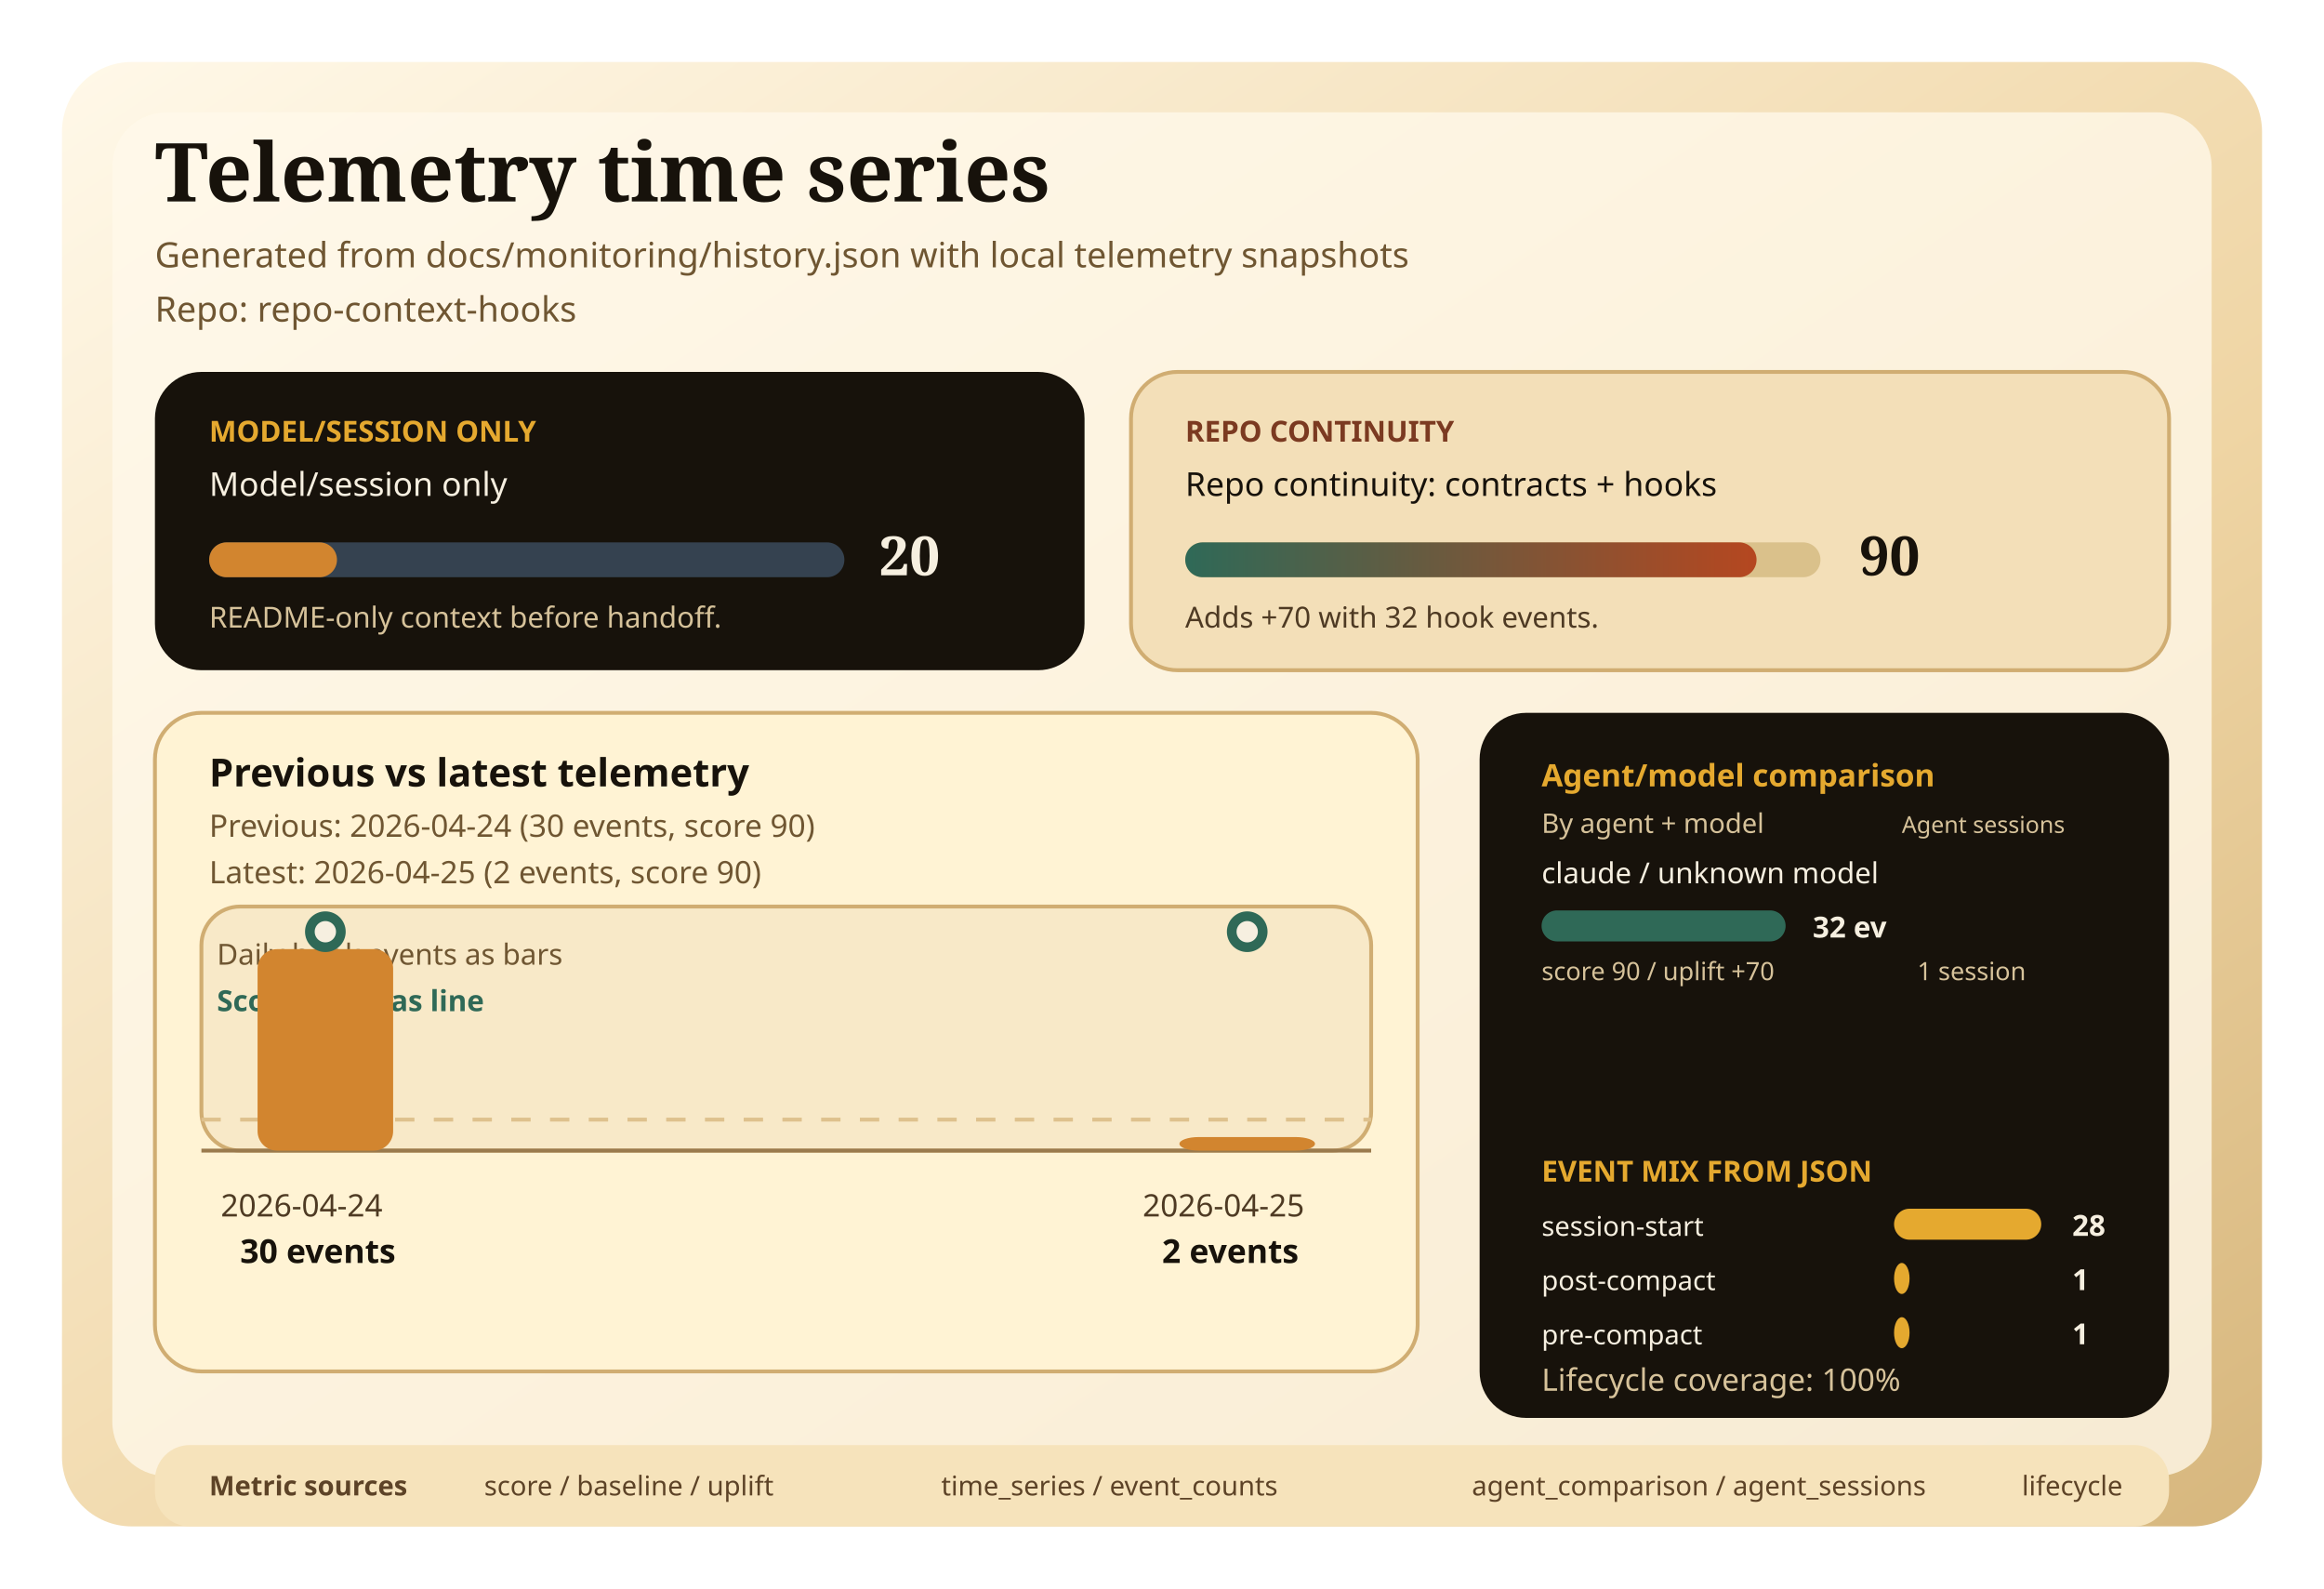
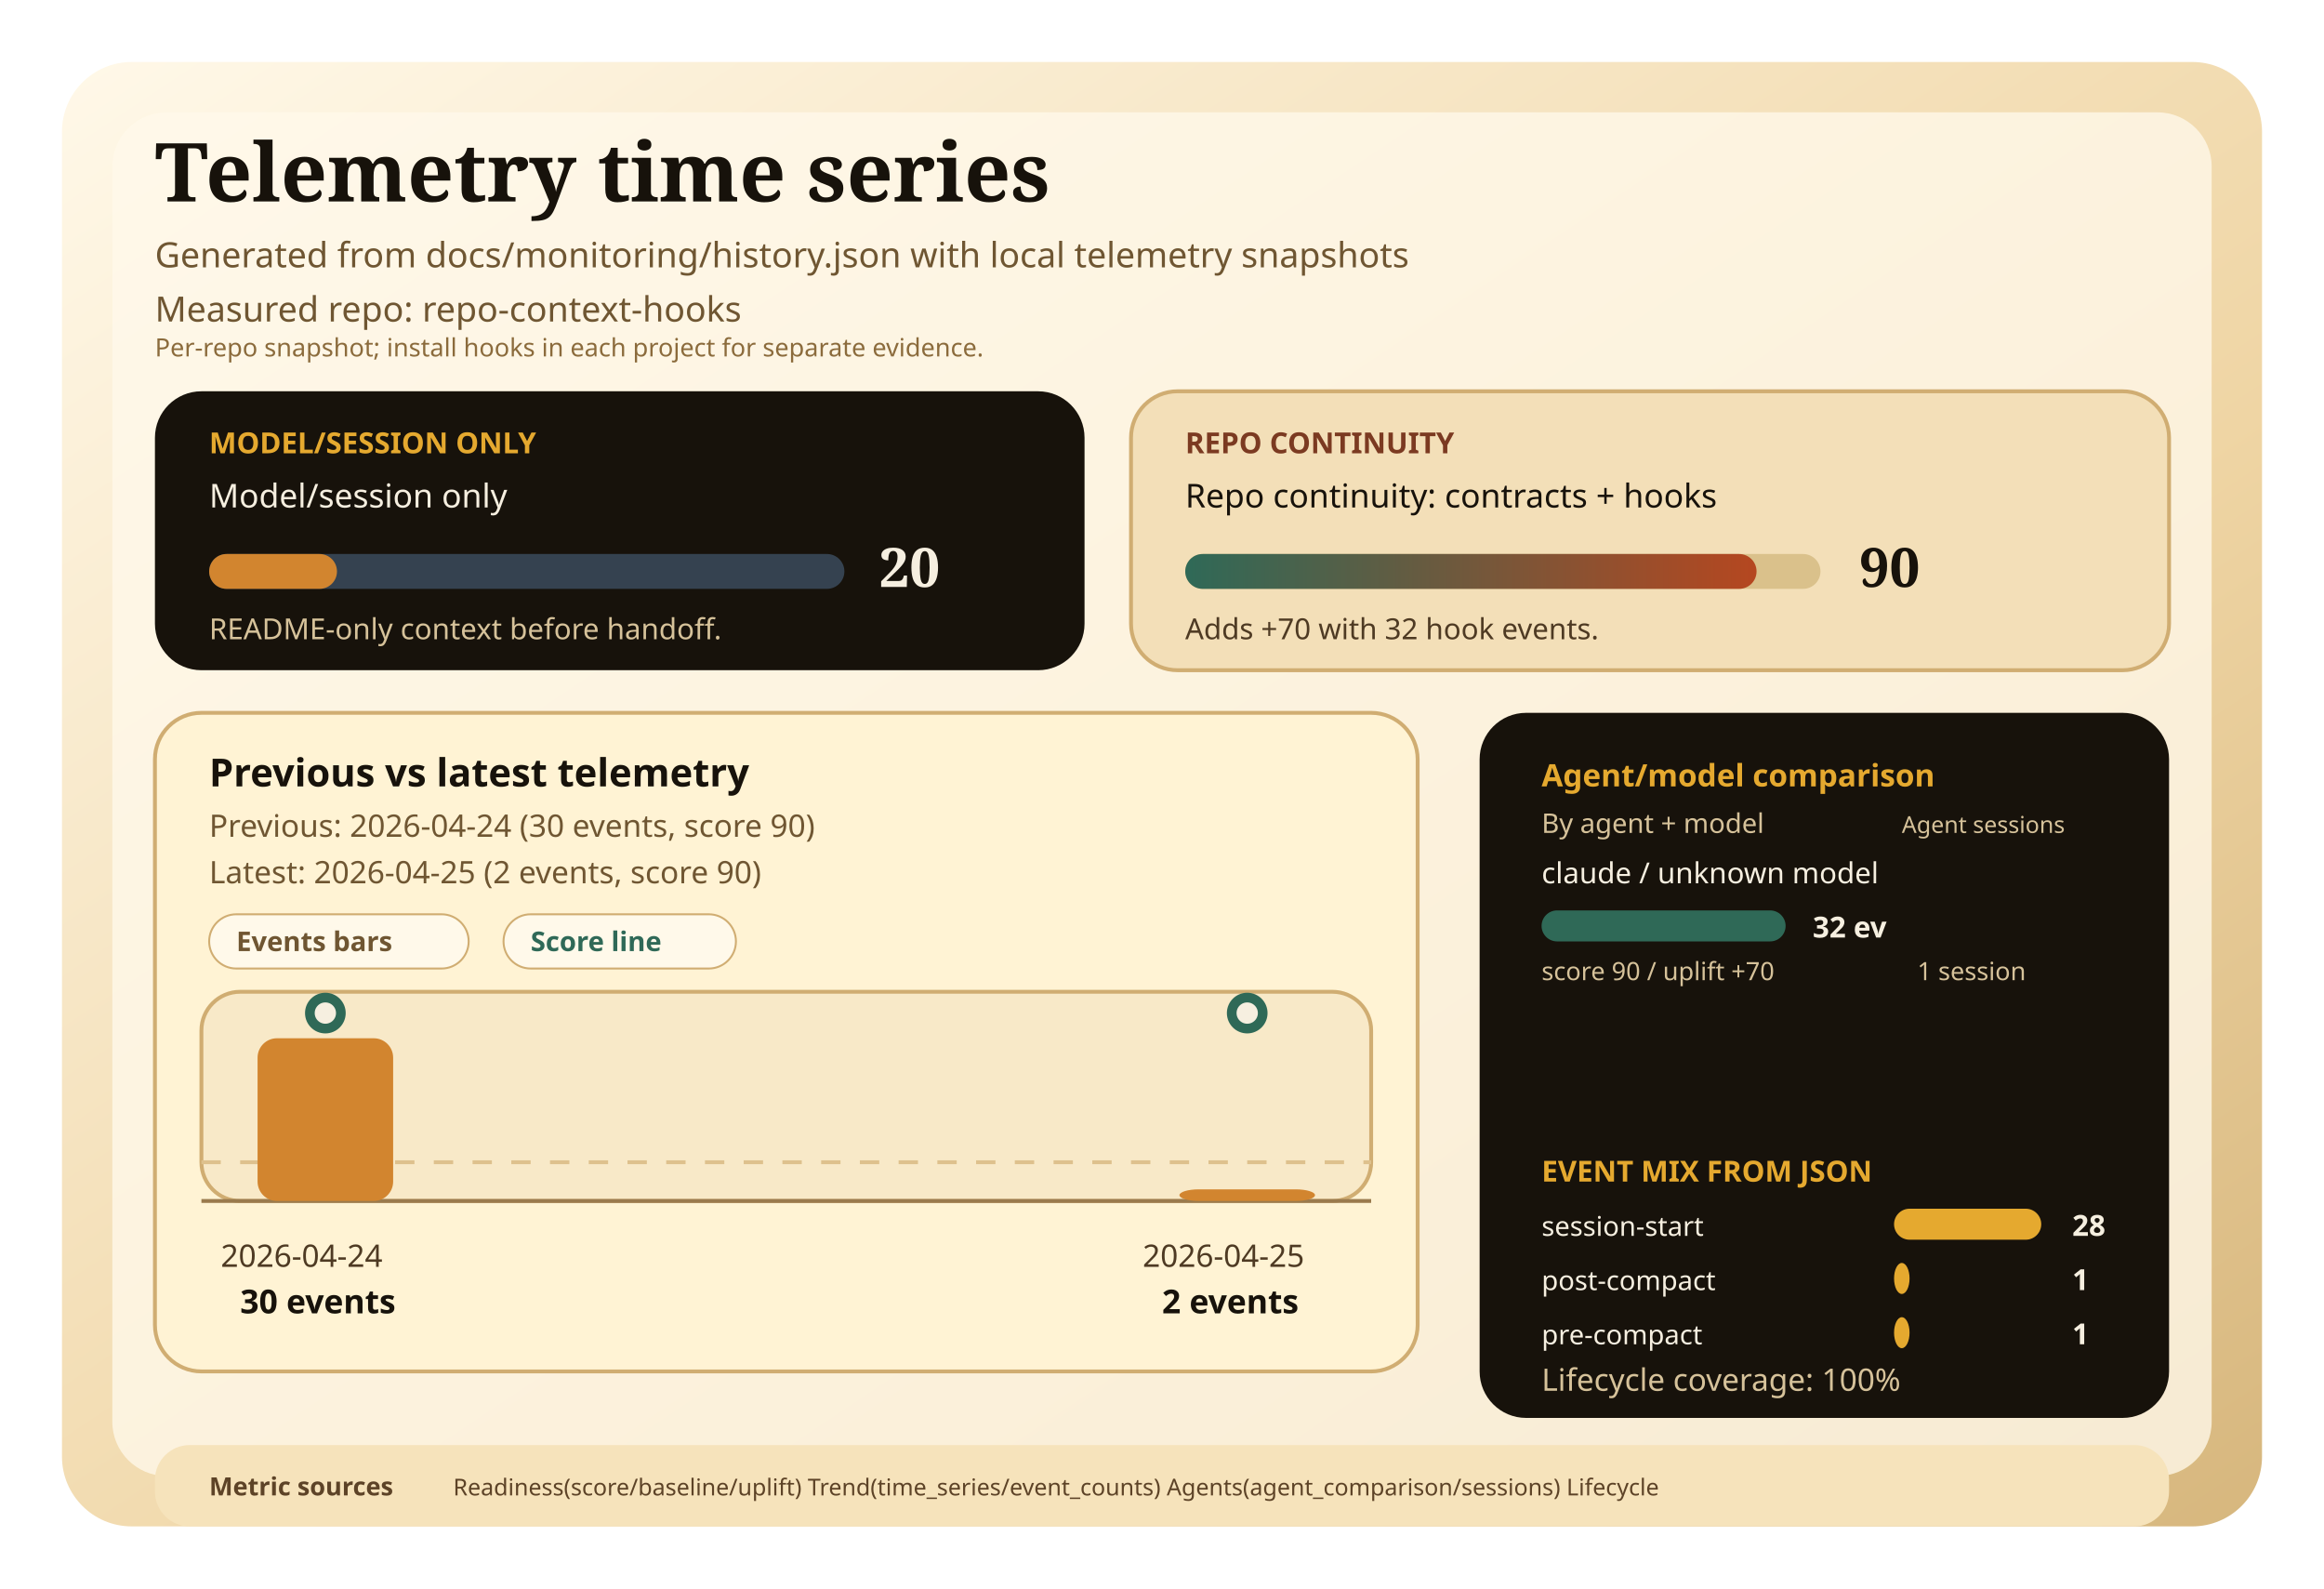
<svg xmlns="http://www.w3.org/2000/svg" viewBox="0 0 1200 820" role="img" aria-labelledby="title desc">
  <defs>
    <linearGradient id="page" x1="0" y1="0" x2="1" y2="1">
      <stop offset="0" stop-color="#fff8e8" />
      <stop offset="0.62" stop-color="#efd5a4" />
      <stop offset="1" stop-color="#d7b77e" />
    </linearGradient>
    <linearGradient id="line" x1="0" y1="0" x2="1" y2="0">
      <stop offset="0" stop-color="#2f6957" />
      <stop offset="1" stop-color="#b54720" />
    </linearGradient>
  </defs>
  <rect x="32" y="32" width="1136" height="756" rx="36" fill="url(#page)" />
  <rect x="58" y="58" width="1084" height="704" rx="28" fill="#fff9ea" opacity="0.78" />
  <text x="80" y="104" fill="#17120b" font-family="Georgia, serif" font-size="42" font-weight="700">Telemetry time series</text>
  <text x="80" y="138" fill="#6f5632" font-family="Segoe UI, sans-serif" font-size="18">Generated from docs/monitoring/history.json with local telemetry snapshots</text>
-   <text x="80" y="166" fill="#6f5632" font-family="Segoe UI, sans-serif" font-size="18">Repo: repo-context-hooks</text>
-   <rect x="80" y="192" width="480" height="154" rx="24" fill="#17120b" />
-   <text x="108" y="228" fill="#e5a92f" font-family="Segoe UI, sans-serif" font-size="15" font-weight="800">MODEL/SESSION ONLY</text>
-   <text x="108" y="256" fill="#f6efe0" font-family="Segoe UI, sans-serif" font-size="17">Model/session only</text>
-   <rect x="108" y="280" width="328" height="18" rx="9" fill="#354250" />
-   <rect x="108" y="280" width="66" height="18" rx="9" fill="#d2852f" />
-   <text x="454" y="297" fill="#f6efe0" font-family="Georgia, serif" font-size="28" font-weight="700">20</text>
-   <text x="108" y="324" fill="#d6c29a" font-family="Segoe UI, sans-serif" font-size="15">README-only context before handoff.</text>
-   <rect x="584" y="192" width="536" height="154" rx="24" fill="#f3dfb8" stroke="#d0ad72" stroke-width="2" />
-   <text x="612" y="228" fill="#7b3a21" font-family="Segoe UI, sans-serif" font-size="15" font-weight="800">REPO CONTINUITY</text>
-   <text x="612" y="256" fill="#17120b" font-family="Segoe UI, sans-serif" font-size="17">Repo continuity: contracts + hooks</text>
-   <rect x="612" y="280" width="328" height="18" rx="9" fill="#dac18b" />
-   <rect x="612" y="280" width="295" height="18" rx="9" fill="url(#line)" />
-   <text x="960" y="297" fill="#17120b" font-family="Georgia, serif" font-size="28" font-weight="700">90</text>
-   <text x="612" y="324" fill="#4e3a23" font-family="Segoe UI, sans-serif" font-size="15">Adds +70 with 32 hook events.</text>
+   <text x="80" y="166" fill="#6f5632" font-family="Segoe UI, sans-serif" font-size="18">Measured repo: repo-context-hooks</text>
+   <text x="80" y="184" fill="#8b6b3c" font-family="Segoe UI, sans-serif" font-size="13">Per-repo snapshot; install hooks in each project for separate evidence.</text>
+   <rect x="80" y="202" width="480" height="144" rx="24" fill="#17120b" />
+   <text x="108" y="234" fill="#e5a92f" font-family="Segoe UI, sans-serif" font-size="15" font-weight="800">MODEL/SESSION ONLY</text>
+   <text x="108" y="262" fill="#f6efe0" font-family="Segoe UI, sans-serif" font-size="17">Model/session only</text>
+   <rect x="108" y="286" width="328" height="18" rx="9" fill="#354250" />
+   <rect x="108" y="286" width="66" height="18" rx="9" fill="#d2852f" />
+   <text x="454" y="303" fill="#f6efe0" font-family="Georgia, serif" font-size="28" font-weight="700">20</text>
+   <text x="108" y="330" fill="#d6c29a" font-family="Segoe UI, sans-serif" font-size="15">README-only context before handoff.</text>
+   <rect x="584" y="202" width="536" height="144" rx="24" fill="#f3dfb8" stroke="#d0ad72" stroke-width="2" />
+   <text x="612" y="234" fill="#7b3a21" font-family="Segoe UI, sans-serif" font-size="15" font-weight="800">REPO CONTINUITY</text>
+   <text x="612" y="262" fill="#17120b" font-family="Segoe UI, sans-serif" font-size="17">Repo continuity: contracts + hooks</text>
+   <rect x="612" y="286" width="328" height="18" rx="9" fill="#dac18b" />
+   <rect x="612" y="286" width="295" height="18" rx="9" fill="url(#line)" />
+   <text x="960" y="303" fill="#17120b" font-family="Georgia, serif" font-size="28" font-weight="700">90</text>
+   <text x="612" y="330" fill="#4e3a23" font-family="Segoe UI, sans-serif" font-size="15">Adds +70 with 32 hook events.</text>
  <rect x="80" y="368" width="652" height="340" rx="24" fill="#fff3d4" stroke="#d0ad72" stroke-width="2" />
  <text x="108" y="406" fill="#17120b" font-family="Segoe UI, sans-serif" font-size="20" font-weight="800">Previous vs latest telemetry</text>
  <text x="108" y="432" fill="#6f5632" font-family="Segoe UI, sans-serif" font-size="16">Previous: 2026-04-24 (30 events, score 90)</text>
  <text x="108" y="456" fill="#6f5632" font-family="Segoe UI, sans-serif" font-size="16">Latest: 2026-04-25 (2 events, score 90)</text>
-   <rect x="104" y="468" width="604" height="126" rx="20" fill="#f8e9c8" stroke="#d0ad72" stroke-width="2" />
-   <line x1="104" y1="594" x2="708" y2="594" stroke="#9a7a4d" stroke-width="2" />
-   <line x1="104" y1="578" x2="708" y2="578" stroke="#dec18d" stroke-width="2" stroke-dasharray="10 10" />
-   <text x="112" y="498" fill="#6f5632" font-family="Segoe UI, sans-serif" font-size="15">Daily hook events as bars</text>
-   <text x="112" y="522" fill="#2f6957" font-family="Segoe UI, sans-serif" font-size="15" font-weight="800">Score trend as line</text>
-   <rect x="133.0" y="490" width="70" height="104" rx="10" fill="#d2852f" />
-   <rect x="609.0" y="587" width="70" height="7" rx="10" fill="#d2852f" />
-   <polyline points="168.0,481 644.0,481" fill="none" stroke="url(#line)" stroke-width="7" stroke-linecap="round" stroke-linejoin="round" />
-   <circle cx="168.0" cy="481" r="8" fill="#f6efe0" stroke="#2f6957" stroke-width="5" />
-   <text x="114.0" y="628" fill="#4e3a23" font-family="Segoe UI, sans-serif" font-size="16">2026-04-24</text>
-   <text x="124.0" y="652" fill="#17120b" font-family="Segoe UI, sans-serif" font-size="17" font-weight="800">30 events</text>
-   <circle cx="644.0" cy="481" r="8" fill="#f6efe0" stroke="#2f6957" stroke-width="5" />
-   <text x="590.0" y="628" fill="#4e3a23" font-family="Segoe UI, sans-serif" font-size="16">2026-04-25</text>
-   <text x="600.0" y="652" fill="#17120b" font-family="Segoe UI, sans-serif" font-size="17" font-weight="800">2 events</text>
+   <rect x="108" y="472" width="134" height="28" rx="14" fill="#fff9ea" stroke="#d0ad72" stroke-width="1" />
+   <text x="122" y="491" fill="#6f5632" font-family="Segoe UI, sans-serif" font-size="14" font-weight="800">Events bars</text>
+   <rect x="260" y="472" width="120" height="28" rx="14" fill="#fff9ea" stroke="#d0ad72" stroke-width="1" />
+   <text x="274" y="491" fill="#2f6957" font-family="Segoe UI, sans-serif" font-size="14" font-weight="800">Score line</text>
+   <rect x="104" y="512" width="604" height="108" rx="20" fill="#f8e9c8" stroke="#d0ad72" stroke-width="2" />
+   <line x1="104" y1="620" x2="708" y2="620" stroke="#9a7a4d" stroke-width="2" />
+   <line x1="104" y1="600" x2="708" y2="600" stroke="#dec18d" stroke-width="2" stroke-dasharray="10 10" />
+   <rect x="133.0" y="536" width="70" height="84" rx="10" fill="#d2852f" />
+   <rect x="609.0" y="614" width="70" height="6" rx="10" fill="#d2852f" />
+   <polyline points="168.0,523 644.0,523" fill="none" stroke="url(#line)" stroke-width="7" stroke-linecap="round" stroke-linejoin="round" />
+   <circle cx="168.0" cy="523" r="8" fill="#f6efe0" stroke="#2f6957" stroke-width="5" />
+   <text x="114.0" y="654" fill="#4e3a23" font-family="Segoe UI, sans-serif" font-size="16">2026-04-24</text>
+   <text x="124.0" y="678" fill="#17120b" font-family="Segoe UI, sans-serif" font-size="17" font-weight="800">30 events</text>
+   <circle cx="644.0" cy="523" r="8" fill="#f6efe0" stroke="#2f6957" stroke-width="5" />
+   <text x="590.0" y="654" fill="#4e3a23" font-family="Segoe UI, sans-serif" font-size="16">2026-04-25</text>
+   <text x="600.0" y="678" fill="#17120b" font-family="Segoe UI, sans-serif" font-size="17" font-weight="800">2 events</text>
  <rect x="764" y="368" width="356" height="364" rx="24" fill="#17120b" />
  <text x="796" y="406" fill="#e5a92f" font-family="Segoe UI, sans-serif" font-size="16" font-weight="800">Agent/model comparison</text>
  <text x="796" y="430" fill="#d6c29a" font-family="Segoe UI, sans-serif" font-size="14">By agent + model</text>
  <text x="982" y="430" fill="#d6c29a" font-family="Segoe UI, sans-serif" font-size="12">Agent sessions</text>
  <text x="796" y="456" fill="#f6efe0" font-family="Segoe UI, sans-serif" font-size="15">claude / unknown model</text>
  <rect x="796" y="470" width="126" height="16" rx="8" fill="#2f6957" />
  <text x="936" y="484" fill="#f6efe0" font-family="Segoe UI, sans-serif" font-size="15" font-weight="800">32 ev</text>
  <text x="796" y="506" fill="#d6c29a" font-family="Segoe UI, sans-serif" font-size="13">score 90 / uplift +70</text>
  <text x="990" y="506" fill="#d6c29a" font-family="Segoe UI, sans-serif" font-size="13">1 session</text>
  <text x="796" y="610" fill="#e5a92f" font-family="Segoe UI, sans-serif" font-size="15" font-weight="800">EVENT MIX FROM JSON</text>
  <text x="796" y="638" fill="#f6efe0" font-family="Segoe UI, sans-serif" font-size="14">session-start</text>
  <rect x="978" y="624" width="76" height="16" rx="8" fill="#e5a92f" />
  <text x="1070" y="638" fill="#f6efe0" font-family="Segoe UI, sans-serif" font-size="15" font-weight="800">28</text>
  <text x="796" y="666" fill="#f6efe0" font-family="Segoe UI, sans-serif" font-size="14">post-compact</text>
  <rect x="978" y="652" width="8" height="16" rx="8" fill="#e5a92f" />
  <text x="1070" y="666" fill="#f6efe0" font-family="Segoe UI, sans-serif" font-size="15" font-weight="800">1</text>
  <text x="796" y="694" fill="#f6efe0" font-family="Segoe UI, sans-serif" font-size="14">pre-compact</text>
  <rect x="978" y="680" width="8" height="16" rx="8" fill="#e5a92f" />
  <text x="1070" y="694" fill="#f6efe0" font-family="Segoe UI, sans-serif" font-size="15" font-weight="800">1</text>
  <text x="796" y="718" fill="#d6c29a" font-family="Segoe UI, sans-serif" font-size="16">Lifecycle coverage: 100%</text>
  <rect x="80" y="746" width="1040" height="42" rx="18" fill="#f6e3bb" />
-   <text x="108" y="772" fill="#5d4327" font-family="Segoe UI, sans-serif" font-size="14" font-weight="800">Metric sources</text>
-   <text x="250" y="772" fill="#5d4327" font-family="Segoe UI, sans-serif" font-size="14">score / baseline / uplift</text>
-   <text x="486" y="772" fill="#5d4327" font-family="Segoe UI, sans-serif" font-size="14">time_series / event_counts</text>
-   <text x="760" y="772" fill="#5d4327" font-family="Segoe UI, sans-serif" font-size="14">agent_comparison / agent_sessions</text>
-   <text x="1044" y="772" fill="#5d4327" font-family="Segoe UI, sans-serif" font-size="14">lifecycle</text>
+   <text x="108" y="772" fill="#5d4327" font-family="Segoe UI, sans-serif" font-size="13" font-weight="800">Metric sources</text>
+   <text x="234" y="772" fill="#5d4327" font-family="Segoe UI, sans-serif" font-size="12">Readiness(score/baseline/uplift) Trend(time_series/event_counts) Agents(agent_comparison/sessions) Lifecycle</text>
</svg>
